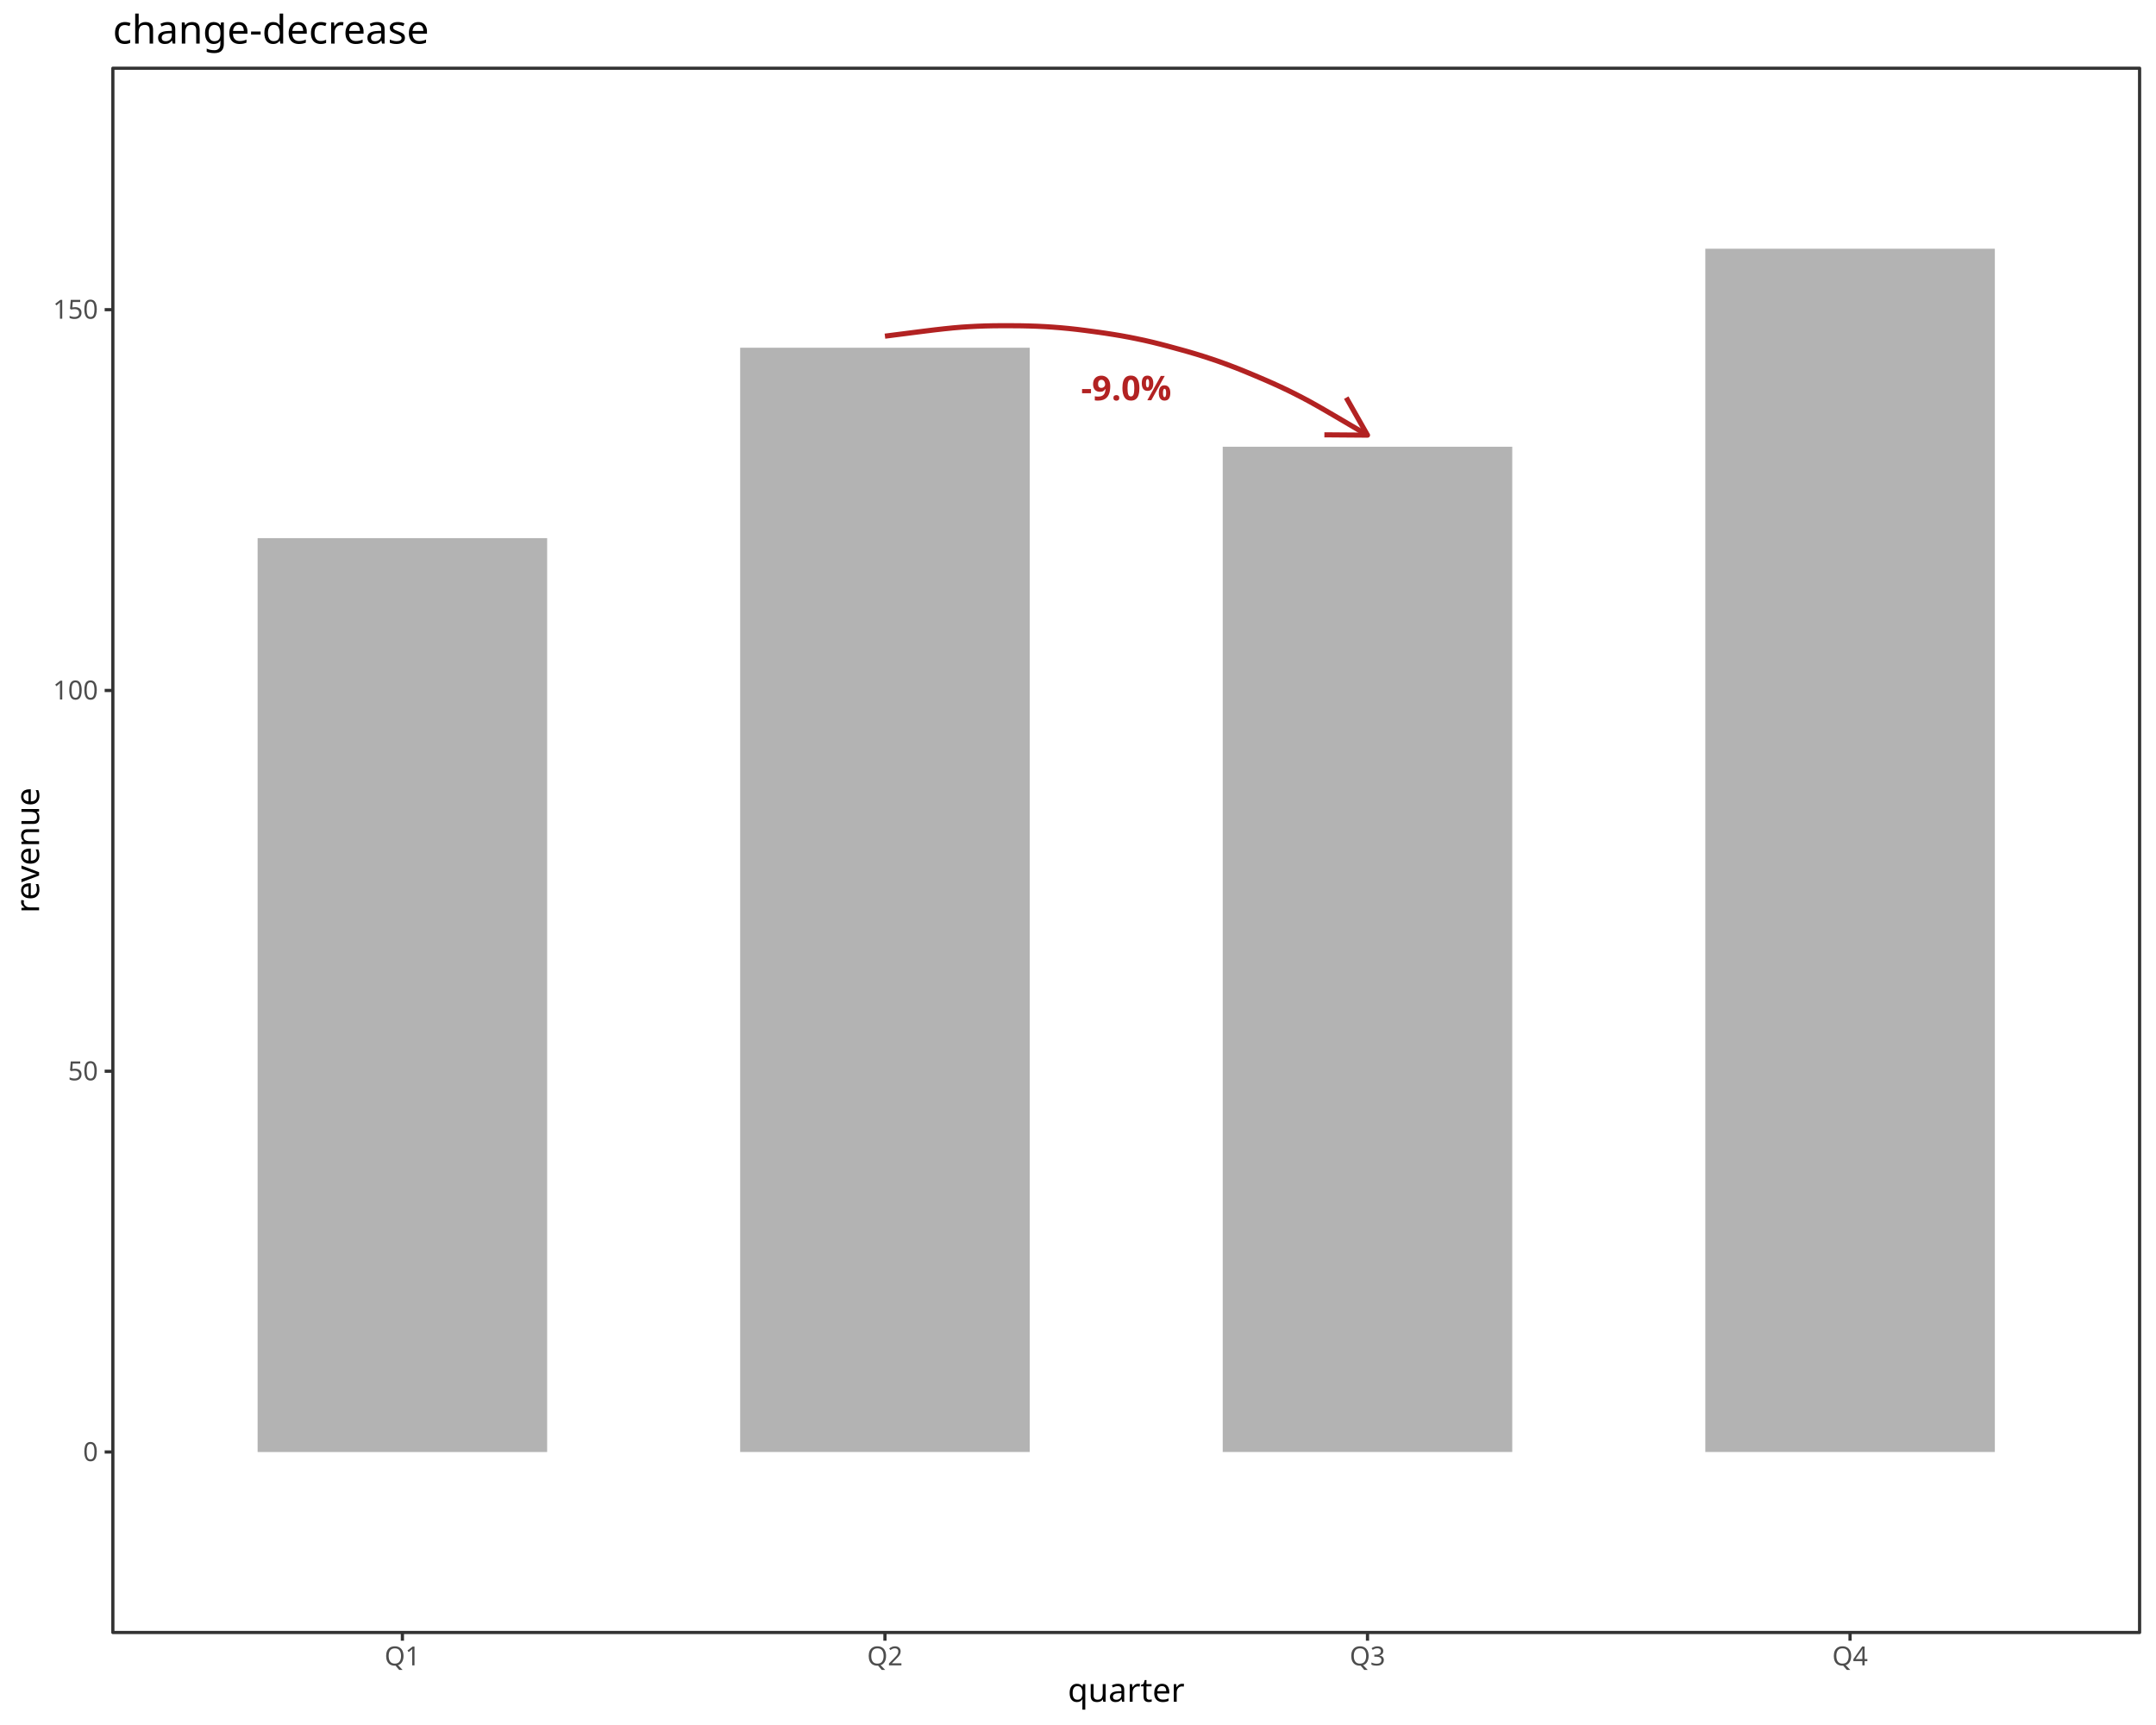
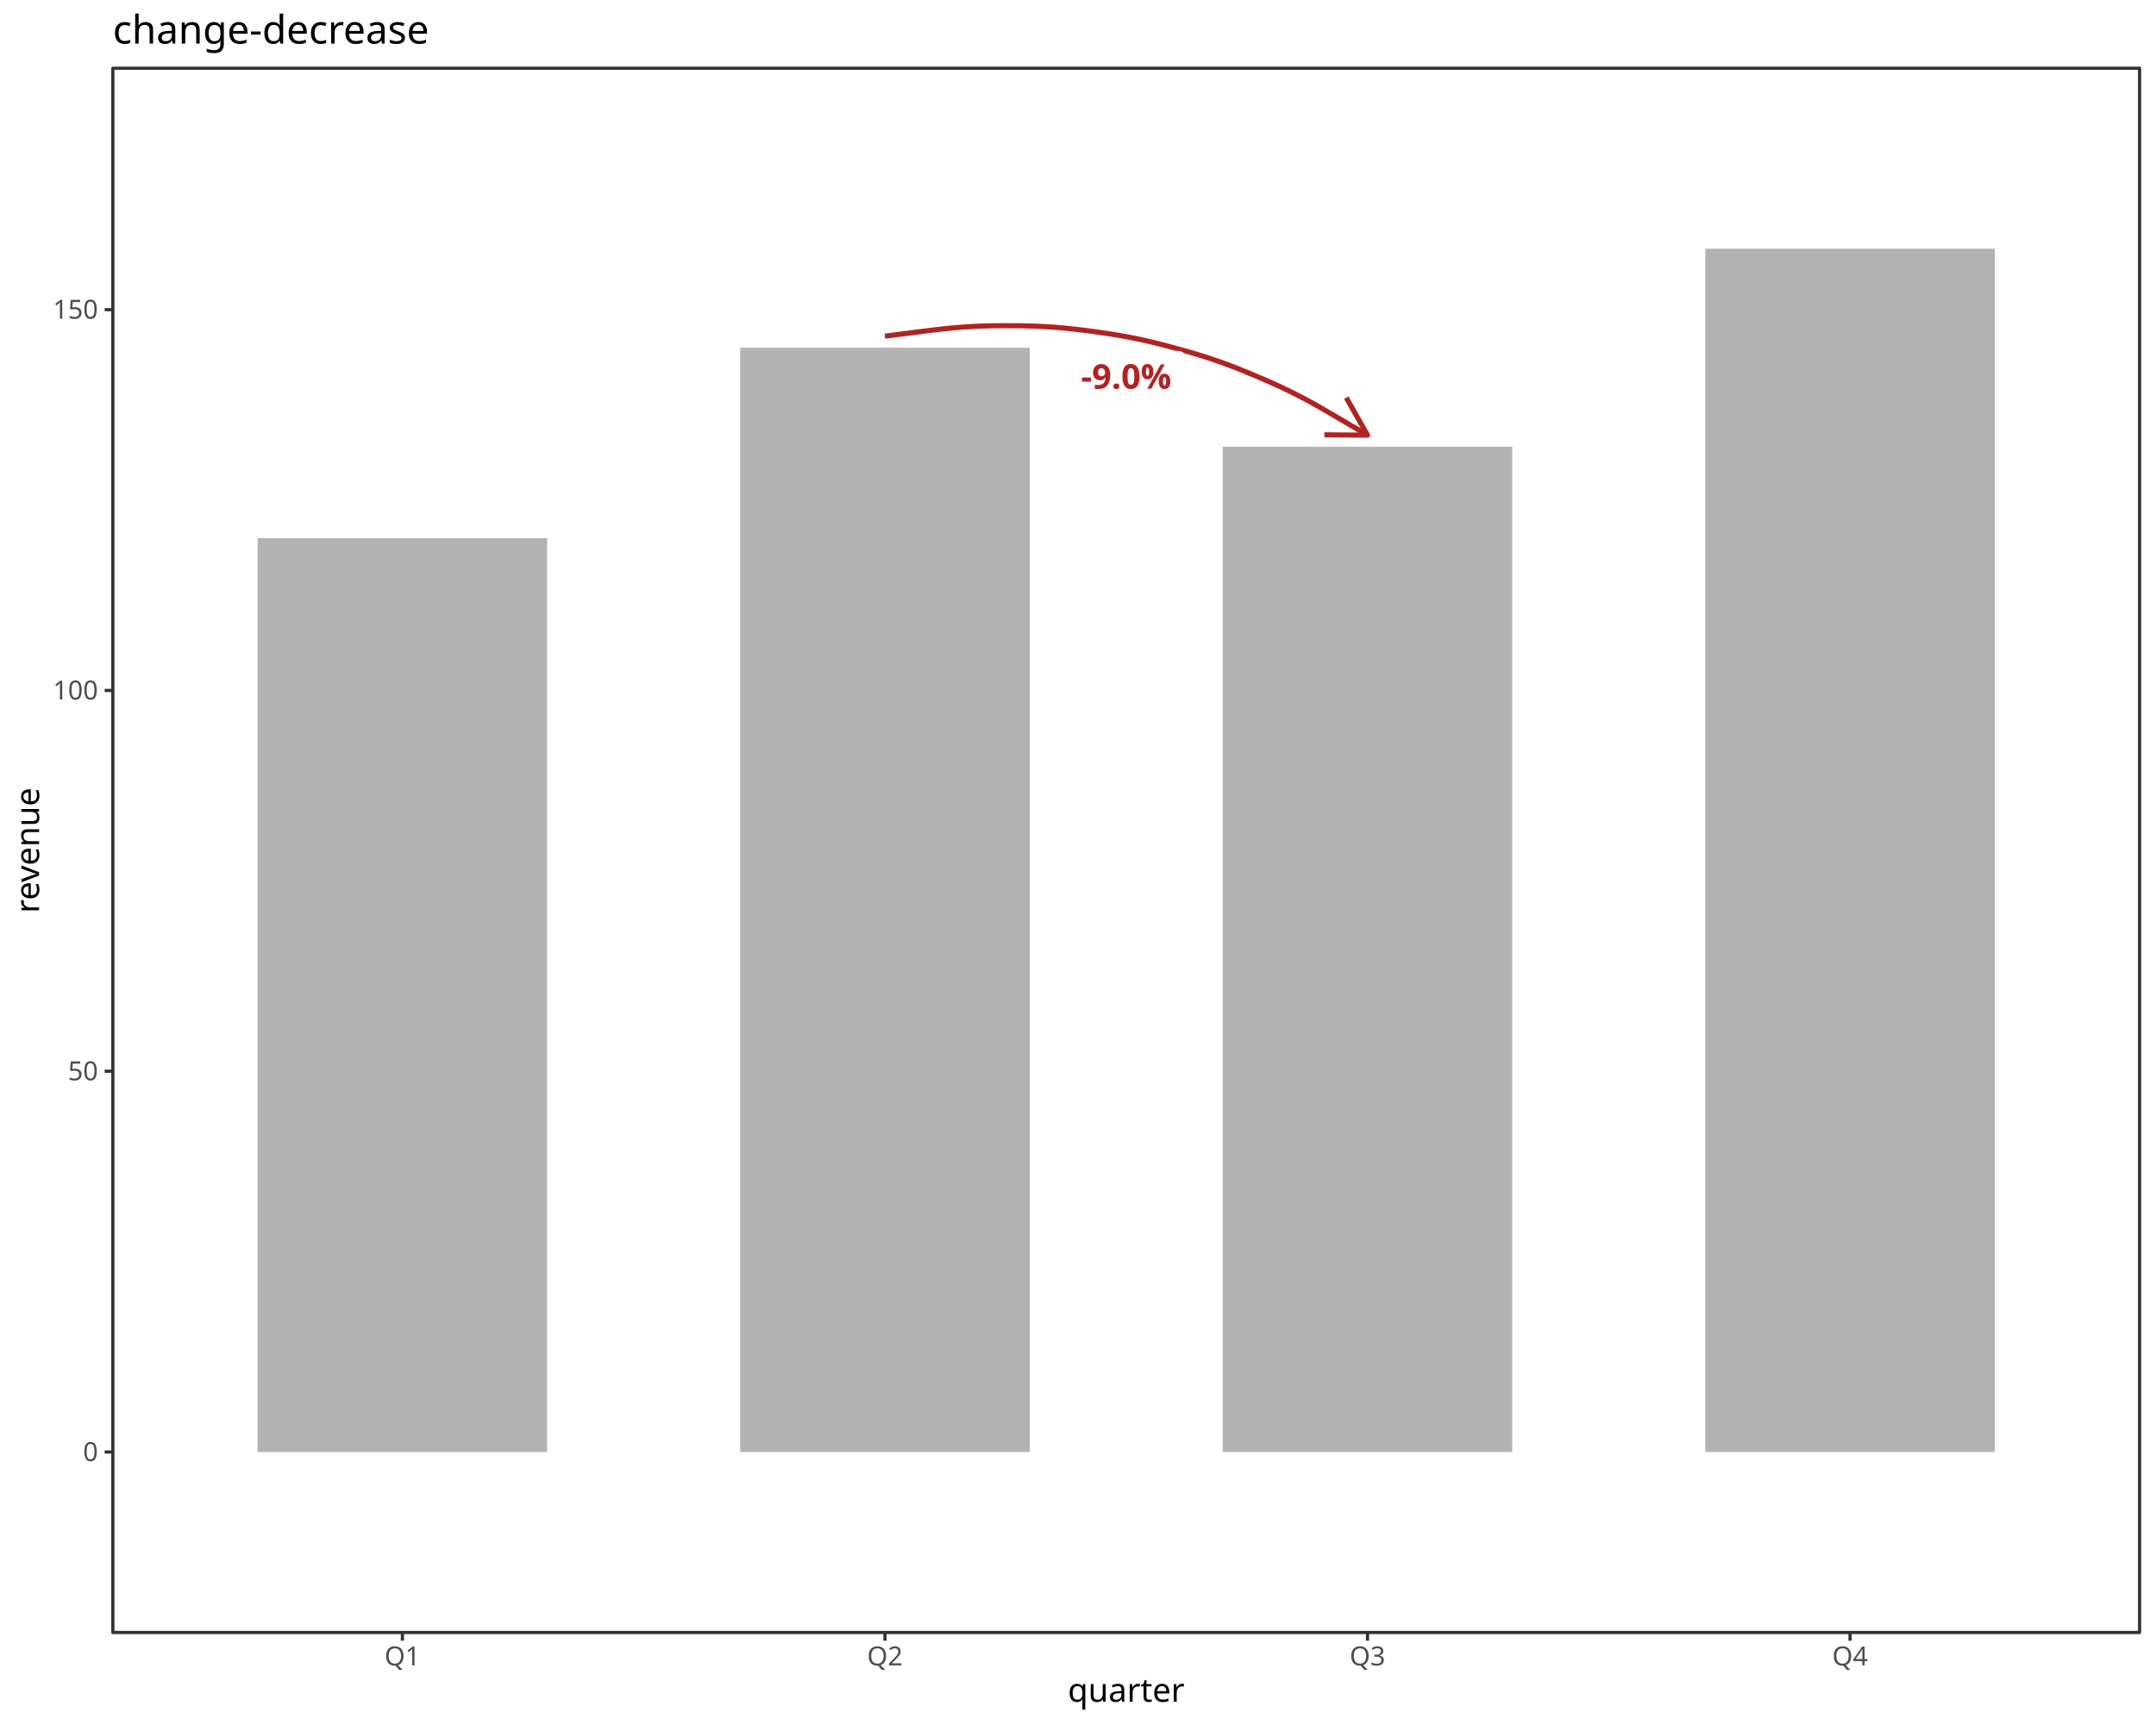
<svg xmlns="http://www.w3.org/2000/svg" class="svglite" data-engine-version="2.0" width="720.00pt" height="576.00pt" viewBox="0 0 720.00 576.00">
  <defs>
    <style type="text/css">
    .svglite line, .svglite polyline, .svglite polygon, .svglite path, .svglite rect, .svglite circle {
      fill: none;
      stroke: #000000;
      stroke-linecap: round;
      stroke-linejoin: round;
      stroke-miterlimit: 10.00;
    }
  </style>
  </defs>
  <rect width="100%" height="100%" style="stroke: none; fill: #FFFFFF;" />
  <defs>
    <clipPath id="cpMC4wMHw3MjAuMDB8MC4wMHw1NzYuMDA=">
      <rect x="0.00" y="0.00" width="720.00" height="576.00" />
    </clipPath>
  </defs>
  <g clip-path="url(#cpMC4wMHw3MjAuMDB8MC4wMHw1NzYuMDA=)">
    <rect x="0.00" y="0.00" width="720.00" height="576.00" style="stroke-width: 1.07; stroke: #FFFFFF; fill: #FFFFFF;" />
    <rect x="37.69" y="22.78" width="676.83" height="522.33" style="stroke-width: 1.07; stroke: none; fill: #FFFFFF;" />
    <rect x="86.03" y="179.69" width="96.69" height="305.16" style="stroke-width: 1.07; stroke: none; stroke-linecap: butt; stroke-linejoin: miter; fill: #B3B3B3;" />
    <rect x="247.18" y="116.11" width="96.69" height="368.73" style="stroke-width: 1.07; stroke: none; stroke-linecap: butt; stroke-linejoin: miter; fill: #B3B3B3;" />
    <rect x="408.33" y="149.17" width="96.69" height="335.67" style="stroke-width: 1.07; stroke: none; stroke-linecap: butt; stroke-linejoin: miter; fill: #B3B3B3;" />
    <rect x="569.49" y="83.05" width="96.69" height="401.79" style="stroke-width: 1.07; stroke: none; stroke-linecap: butt; stroke-linejoin: miter; fill: #B3B3B3;" />
    <polyline points="295.53,112.25 295.69,112.23 296.63,112.11 298.71,111.84 301.78,111.45 305.35,110.99 308.91,110.54 312.26,110.13 315.37,109.78 318.31,109.48 321.14,109.24 323.45,109.09 326.26,108.94 329.02,108.84 331.68,108.78 334.19,108.76 336.55,108.76 338.86,108.77 341.24,108.79 343.78,108.85 346.45,108.94 349.23,109.08 351.52,109.23 354.33,109.45 357.08,109.71 359.72,110.00 362.21,110.31 364.55,110.62 366.84,110.93 369.20,111.27 371.70,111.66 374.35,112.10 377.08,112.60 379.33,113.05 382.08,113.63 384.78,114.25 387.36,114.89 389.78,115.52 392.06,116.14 394.29,116.75 396.59,117.39 399.02,118.10 401.58,118.89 404.22,119.75 406.40,120.48 409.05,121.43 411.64,122.40 414.11,123.36 416.43,124.31 418.62,125.22 420.74,126.12 422.93,127.06 425.25,128.08 427.69,129.20 430.20,130.39 432.26,131.41 434.77,132.70 437.29,134.04 439.89,135.49 442.64,137.07 445.59,138.79 448.71,140.62 451.77,142.42 454.31,143.91 455.94,144.87 456.60,145.26 456.68,145.30 " style="stroke-width: 1.71; stroke: #B22222; stroke-linecap: butt;" />
    <polyline points="442.28,145.19 456.68,145.30 449.58,132.78 " style="stroke-width: 1.71; stroke: #B22222; stroke-linecap: butt;" />
-     <polygon points="358.51,138.44 393.70,138.44 393.62,138.44 393.95,138.42 394.27,138.36 394.58,138.24 394.87,138.08 395.12,137.87 395.34,137.62 395.52,137.34 395.64,137.04 395.72,136.72 395.75,136.39 395.75,136.39 395.75,123.09 395.75,123.09 395.72,122.77 395.64,122.44 395.52,122.14 395.34,121.86 395.12,121.62 394.87,121.41 394.58,121.24 394.27,121.13 393.95,121.06 393.70,121.05 358.51,121.05 358.75,121.06 358.42,121.05 358.10,121.09 357.78,121.18 357.48,121.32 357.21,121.51 356.97,121.74 356.78,122.00 356.62,122.29 356.52,122.60 356.46,122.93 356.46,123.09 356.46,136.39 356.46,136.22 356.46,136.55 356.52,136.88 356.62,137.19 356.78,137.48 356.97,137.75 357.21,137.98 357.48,138.16 357.78,138.30 358.10,138.40 358.42,138.44 " style="stroke-width: 0.00; stroke: none; fill: #FFFFFF;" />
-     <text x="376.10" y="133.66" text-anchor="middle" style="font-size: 11.38px; font-weight: bold; fill: #B22222; font-family: sans;" textLength="29.73px" lengthAdjust="spacingAndGlyphs">-9.0%</text>
+     <polygon points="358.51,134.57 393.70,134.57 393.62,134.57 393.95,134.56 394.27,134.49 394.58,134.37 394.87,134.21 395.12,134.00 395.34,133.75 395.52,133.48 395.64,133.17 395.72,132.85 395.75,132.52 395.75,132.52 395.75,119.23 395.75,119.23 395.72,118.90 395.64,118.58 395.52,118.28 395.34,118.00 395.12,117.75 394.87,117.54 394.58,117.38 394.27,117.26 393.95,117.19 393.70,117.18 358.51,117.18 358.75,117.19 358.42,117.18 358.10,117.22 357.78,117.31 357.48,117.45 357.21,117.64 356.97,117.87 356.78,118.13 356.62,118.43 356.52,118.74 356.46,119.06 356.46,119.23 356.46,132.52 356.46,132.36 356.46,132.69 356.52,133.01 356.62,133.33 356.78,133.62 356.97,133.88 357.21,134.11 357.48,134.30 357.78,134.44 358.10,134.53 358.42,134.57 " style="stroke-width: 0.00; stroke: none; fill: #FFFFFF;" />
+     <text x="376.10" y="129.79" text-anchor="middle" style="font-size: 11.38px; font-weight: bold; fill: #B22222; font-family: sans;" textLength="29.73px" lengthAdjust="spacingAndGlyphs">-9.0%</text>
    <rect x="37.69" y="22.78" width="676.83" height="522.33" style="stroke-width: 1.07; stroke: #333333;" />
    <text x="32.76" y="487.87" text-anchor="end" style="font-size: 8.80px; fill: #4D4D4D; font-family: sans;" textLength="4.89px" lengthAdjust="spacingAndGlyphs">0</text>
    <text x="32.76" y="360.72" text-anchor="end" style="font-size: 8.80px; fill: #4D4D4D; font-family: sans;" textLength="9.79px" lengthAdjust="spacingAndGlyphs">50</text>
    <text x="32.76" y="233.57" text-anchor="end" style="font-size: 8.80px; fill: #4D4D4D; font-family: sans;" textLength="14.68px" lengthAdjust="spacingAndGlyphs">100</text>
    <text x="32.76" y="106.42" text-anchor="end" style="font-size: 8.80px; fill: #4D4D4D; font-family: sans;" textLength="14.68px" lengthAdjust="spacingAndGlyphs">150</text>
    <polyline points="34.95,484.84 37.69,484.84 " style="stroke-width: 1.07; stroke: #333333; stroke-linecap: butt;" />
    <polyline points="34.95,357.69 37.69,357.69 " style="stroke-width: 1.07; stroke: #333333; stroke-linecap: butt;" />
    <polyline points="34.95,230.55 37.69,230.55 " style="stroke-width: 1.07; stroke: #333333; stroke-linecap: butt;" />
    <polyline points="34.95,103.40 37.69,103.40 " style="stroke-width: 1.07; stroke: #333333; stroke-linecap: butt;" />
    <polyline points="134.38,547.85 134.38,545.11 " style="stroke-width: 1.07; stroke: #333333; stroke-linecap: butt;" />
    <polyline points="295.53,547.85 295.53,545.11 " style="stroke-width: 1.07; stroke: #333333; stroke-linecap: butt;" />
    <polyline points="456.68,547.85 456.68,545.11 " style="stroke-width: 1.07; stroke: #333333; stroke-linecap: butt;" />
    <polyline points="617.83,547.85 617.83,545.11 " style="stroke-width: 1.07; stroke: #333333; stroke-linecap: butt;" />
    <text x="134.38" y="556.10" text-anchor="middle" style="font-size: 8.80px; fill: #4D4D4D; font-family: sans;" textLength="11.74px" lengthAdjust="spacingAndGlyphs">Q1</text>
    <text x="295.53" y="556.10" text-anchor="middle" style="font-size: 8.80px; fill: #4D4D4D; font-family: sans;" textLength="11.74px" lengthAdjust="spacingAndGlyphs">Q2</text>
    <text x="456.68" y="556.10" text-anchor="middle" style="font-size: 8.80px; fill: #4D4D4D; font-family: sans;" textLength="11.74px" lengthAdjust="spacingAndGlyphs">Q3</text>
    <text x="617.83" y="556.10" text-anchor="middle" style="font-size: 8.80px; fill: #4D4D4D; font-family: sans;" textLength="11.74px" lengthAdjust="spacingAndGlyphs">Q4</text>
    <text x="376.10" y="568.24" text-anchor="middle" style="font-size: 11.00px; font-family: sans;" textLength="34.85px" lengthAdjust="spacingAndGlyphs">quarter</text>
    <text transform="translate(13.05,283.95) rotate(-90)" text-anchor="middle" style="font-size: 11.00px; font-family: sans;" textLength="39.76px" lengthAdjust="spacingAndGlyphs">revenue</text>
    <text x="37.69" y="14.56" style="font-size: 13.20px; font-family: sans;" textLength="102.03px" lengthAdjust="spacingAndGlyphs">change-decrease</text>
  </g>
</svg>
